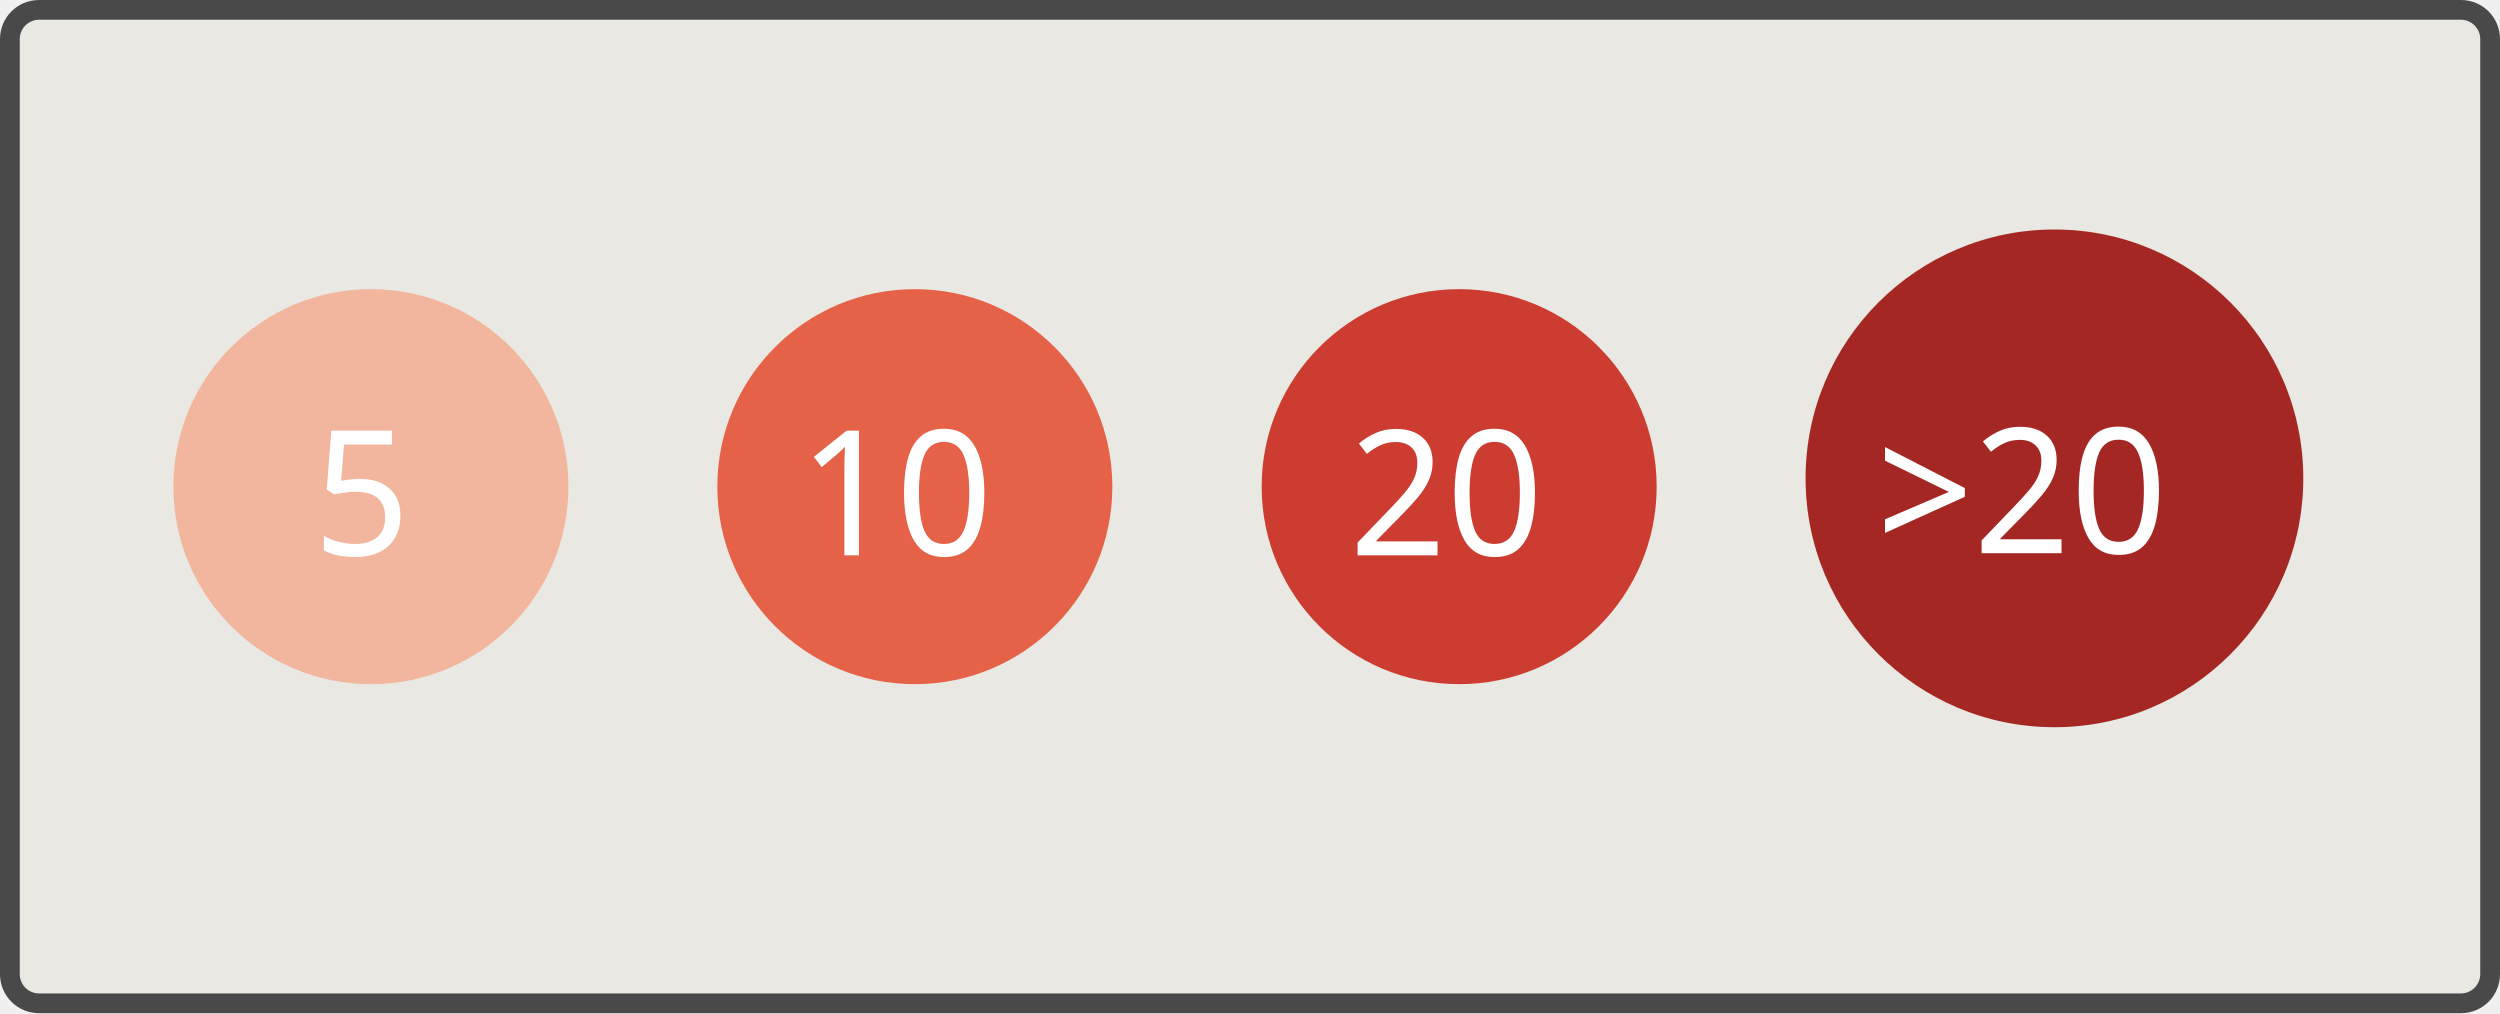
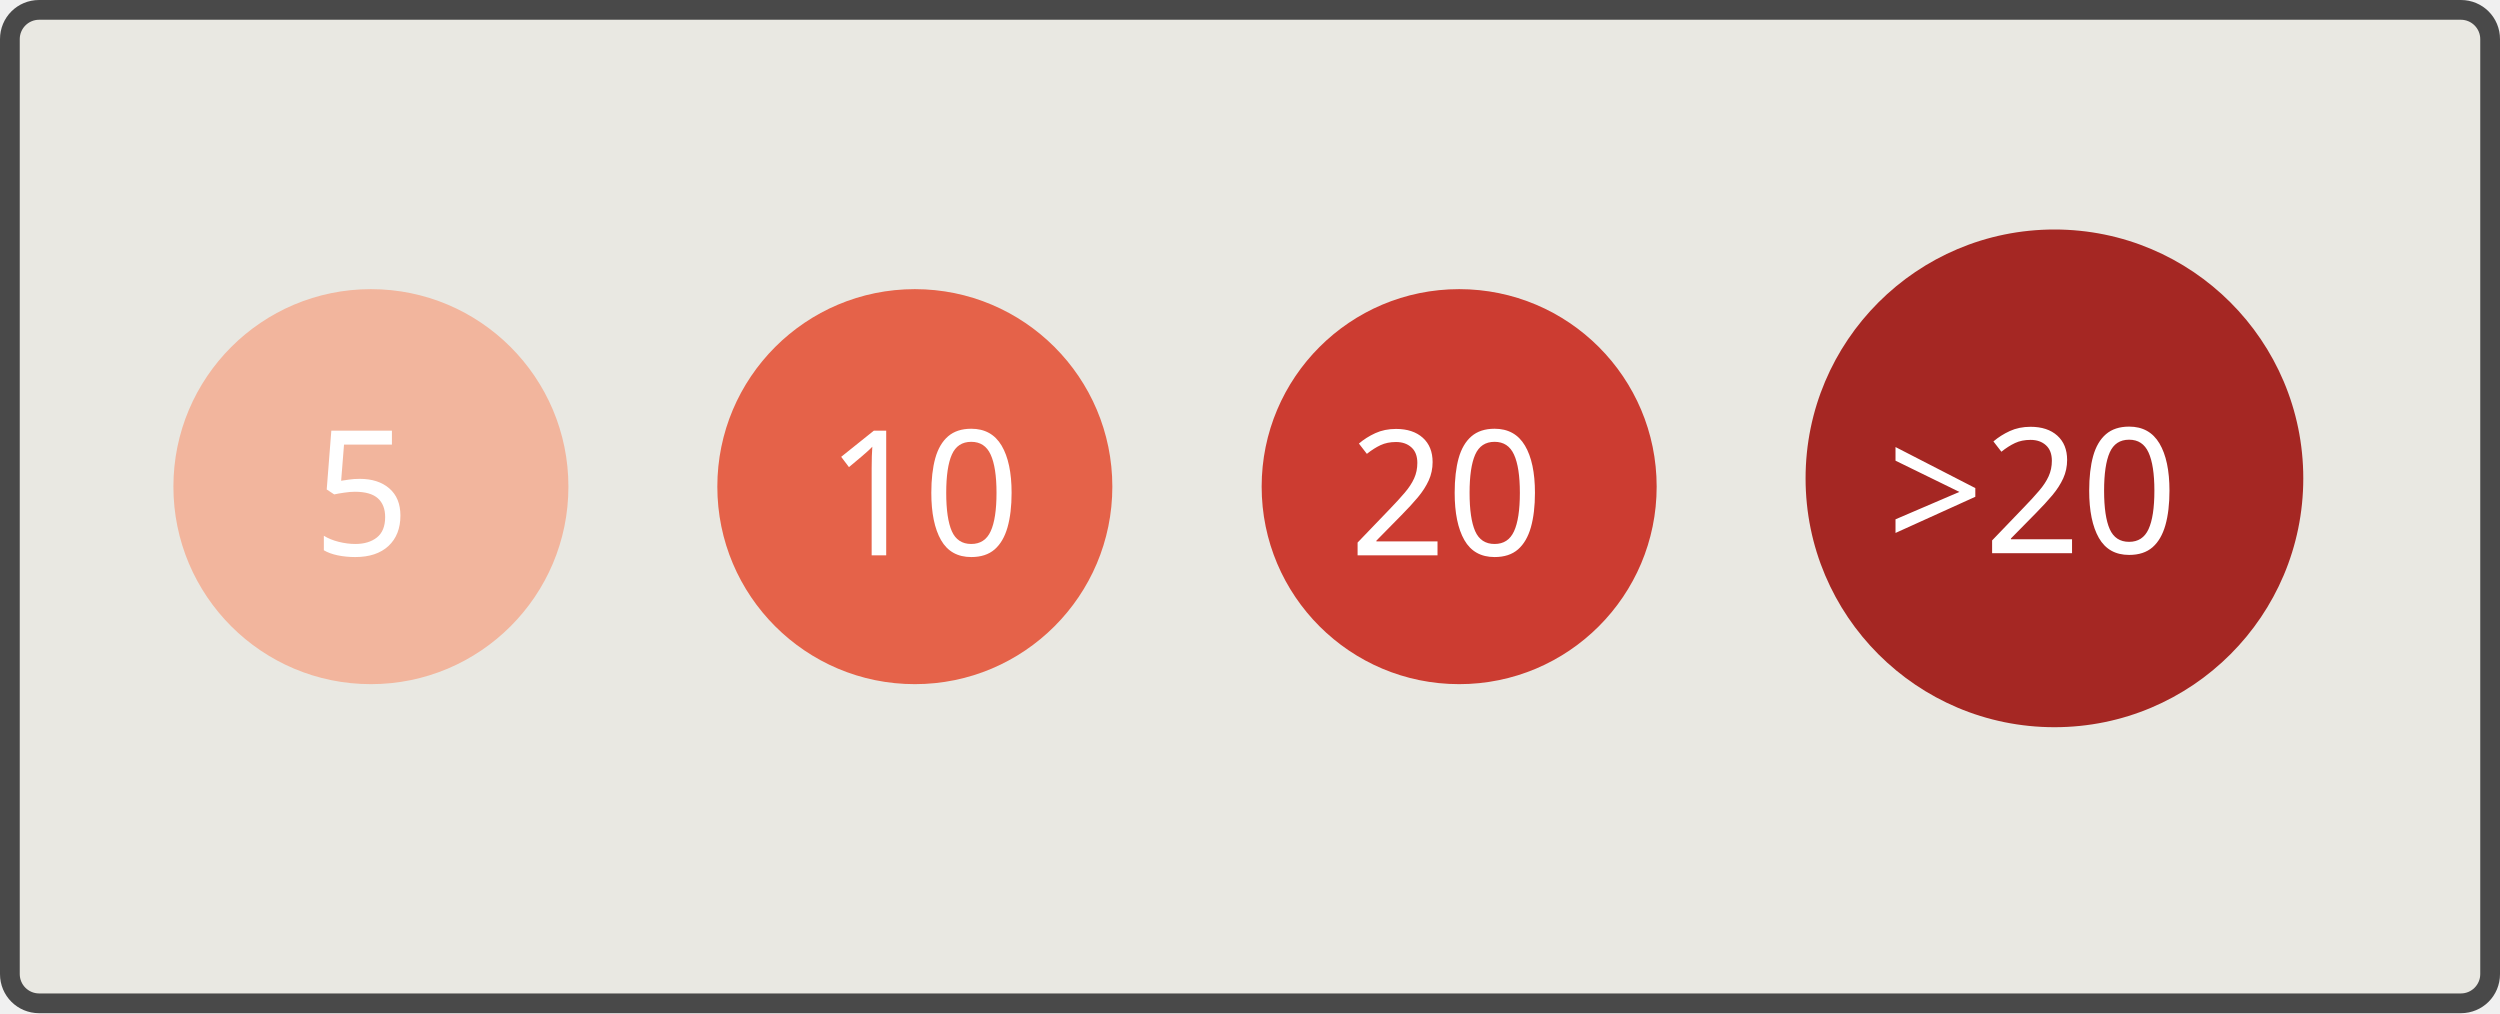
<svg xmlns="http://www.w3.org/2000/svg" version="1.1" id="图层_1" x="0px" y="0px" viewBox="0 0 632.9 256.5" style="enable-background:new 0 0 632.9 256.5;" xml:space="preserve">
  <style type="text/css">
	.st0{fill:#E9E8E2;}
	.st1{fill:#494949;}
	.st2{fill:#A52723;}
	.st3{fill:#F2B59D;}
	.st4{fill:#E56249;}
	.st5{fill:#CC3C31;}
	.st6{fill:#FFFFFF;}
- 	.st7{font-family:'Futura-Bold';}
+ 	.st7{font-family:'Montserrat-Bold';}
	.st8{font-size:44.21px;}
</style>
  <g>
-     <path class="st0" d="M9.9,254c-4.1,0-7.4-3.3-7.4-7.4V9.9c0-4.1,3.3-7.4,7.4-7.4H623c4.1,0,7.4,3.3,7.4,7.4v236.7   c0,4.1-3.3,7.4-7.4,7.4H9.9z" />
+     <path class="st0" d="M9.9,254c-4.1,0-7.4-3.3-7.4-7.4V9.9c0-4.1,3.3-7.4,7.4-7.4H623c4.1,0,7.4,3.3,7.4,7.4v236.7   c0,4.1-3.3,7.4-7.4,7.4L9.9,254L9.9,254z" />
    <path class="st1" d="M623,5c2.7,0,4.9,2.2,4.9,4.9v236.7c0,2.7-2.2,4.9-4.9,4.9H9.9c-2.7,0-4.9-2.2-4.9-4.9V9.9C5,7.2,7.2,5,9.9,5   H623 M623,0H9.9C4.4,0,0,4.4,0,9.9v236.7c0,5.5,4.4,9.9,9.9,9.9H623c5.5,0,9.9-4.4,9.9-9.9V9.9C632.9,4.4,628.5,0,623,0L623,0z" />
  </g>
  <ellipse class="st2" cx="520.1" cy="121.1" rx="63" ry="63" />
  <ellipse class="st3" cx="93.9" cy="123.2" rx="50" ry="50" />
  <ellipse class="st4" cx="231.6" cy="123.2" rx="50" ry="50" />
  <ellipse class="st5" cx="369.4" cy="123.2" rx="50" ry="50" />
  <text transform="matrix(0.97 0 0 1 79.2871 140.5869)" class="st6 st7 st8">5</text>
-   <text transform="matrix(0.97 0 0 1 202.2305 140.5869)" class="st6 st7 st8">10</text>
+   <text transform="matrix(0.97 0 0 1 209.1348 140.5869)" class="st6 st7 st8">10</text>
  <text transform="matrix(0.97 0 0 1 341.627 140.5869)" class="st6 st7 st8">20</text>
-   <text transform="matrix(0.97 0 0 1 475.0723 140.0474)" class="st6 st7 st8">&gt;20</text>
+   <text transform="matrix(0.97 0 0 1 477.731 140.0474)" class="st6 st7 st8">&gt;20</text>
</svg>
